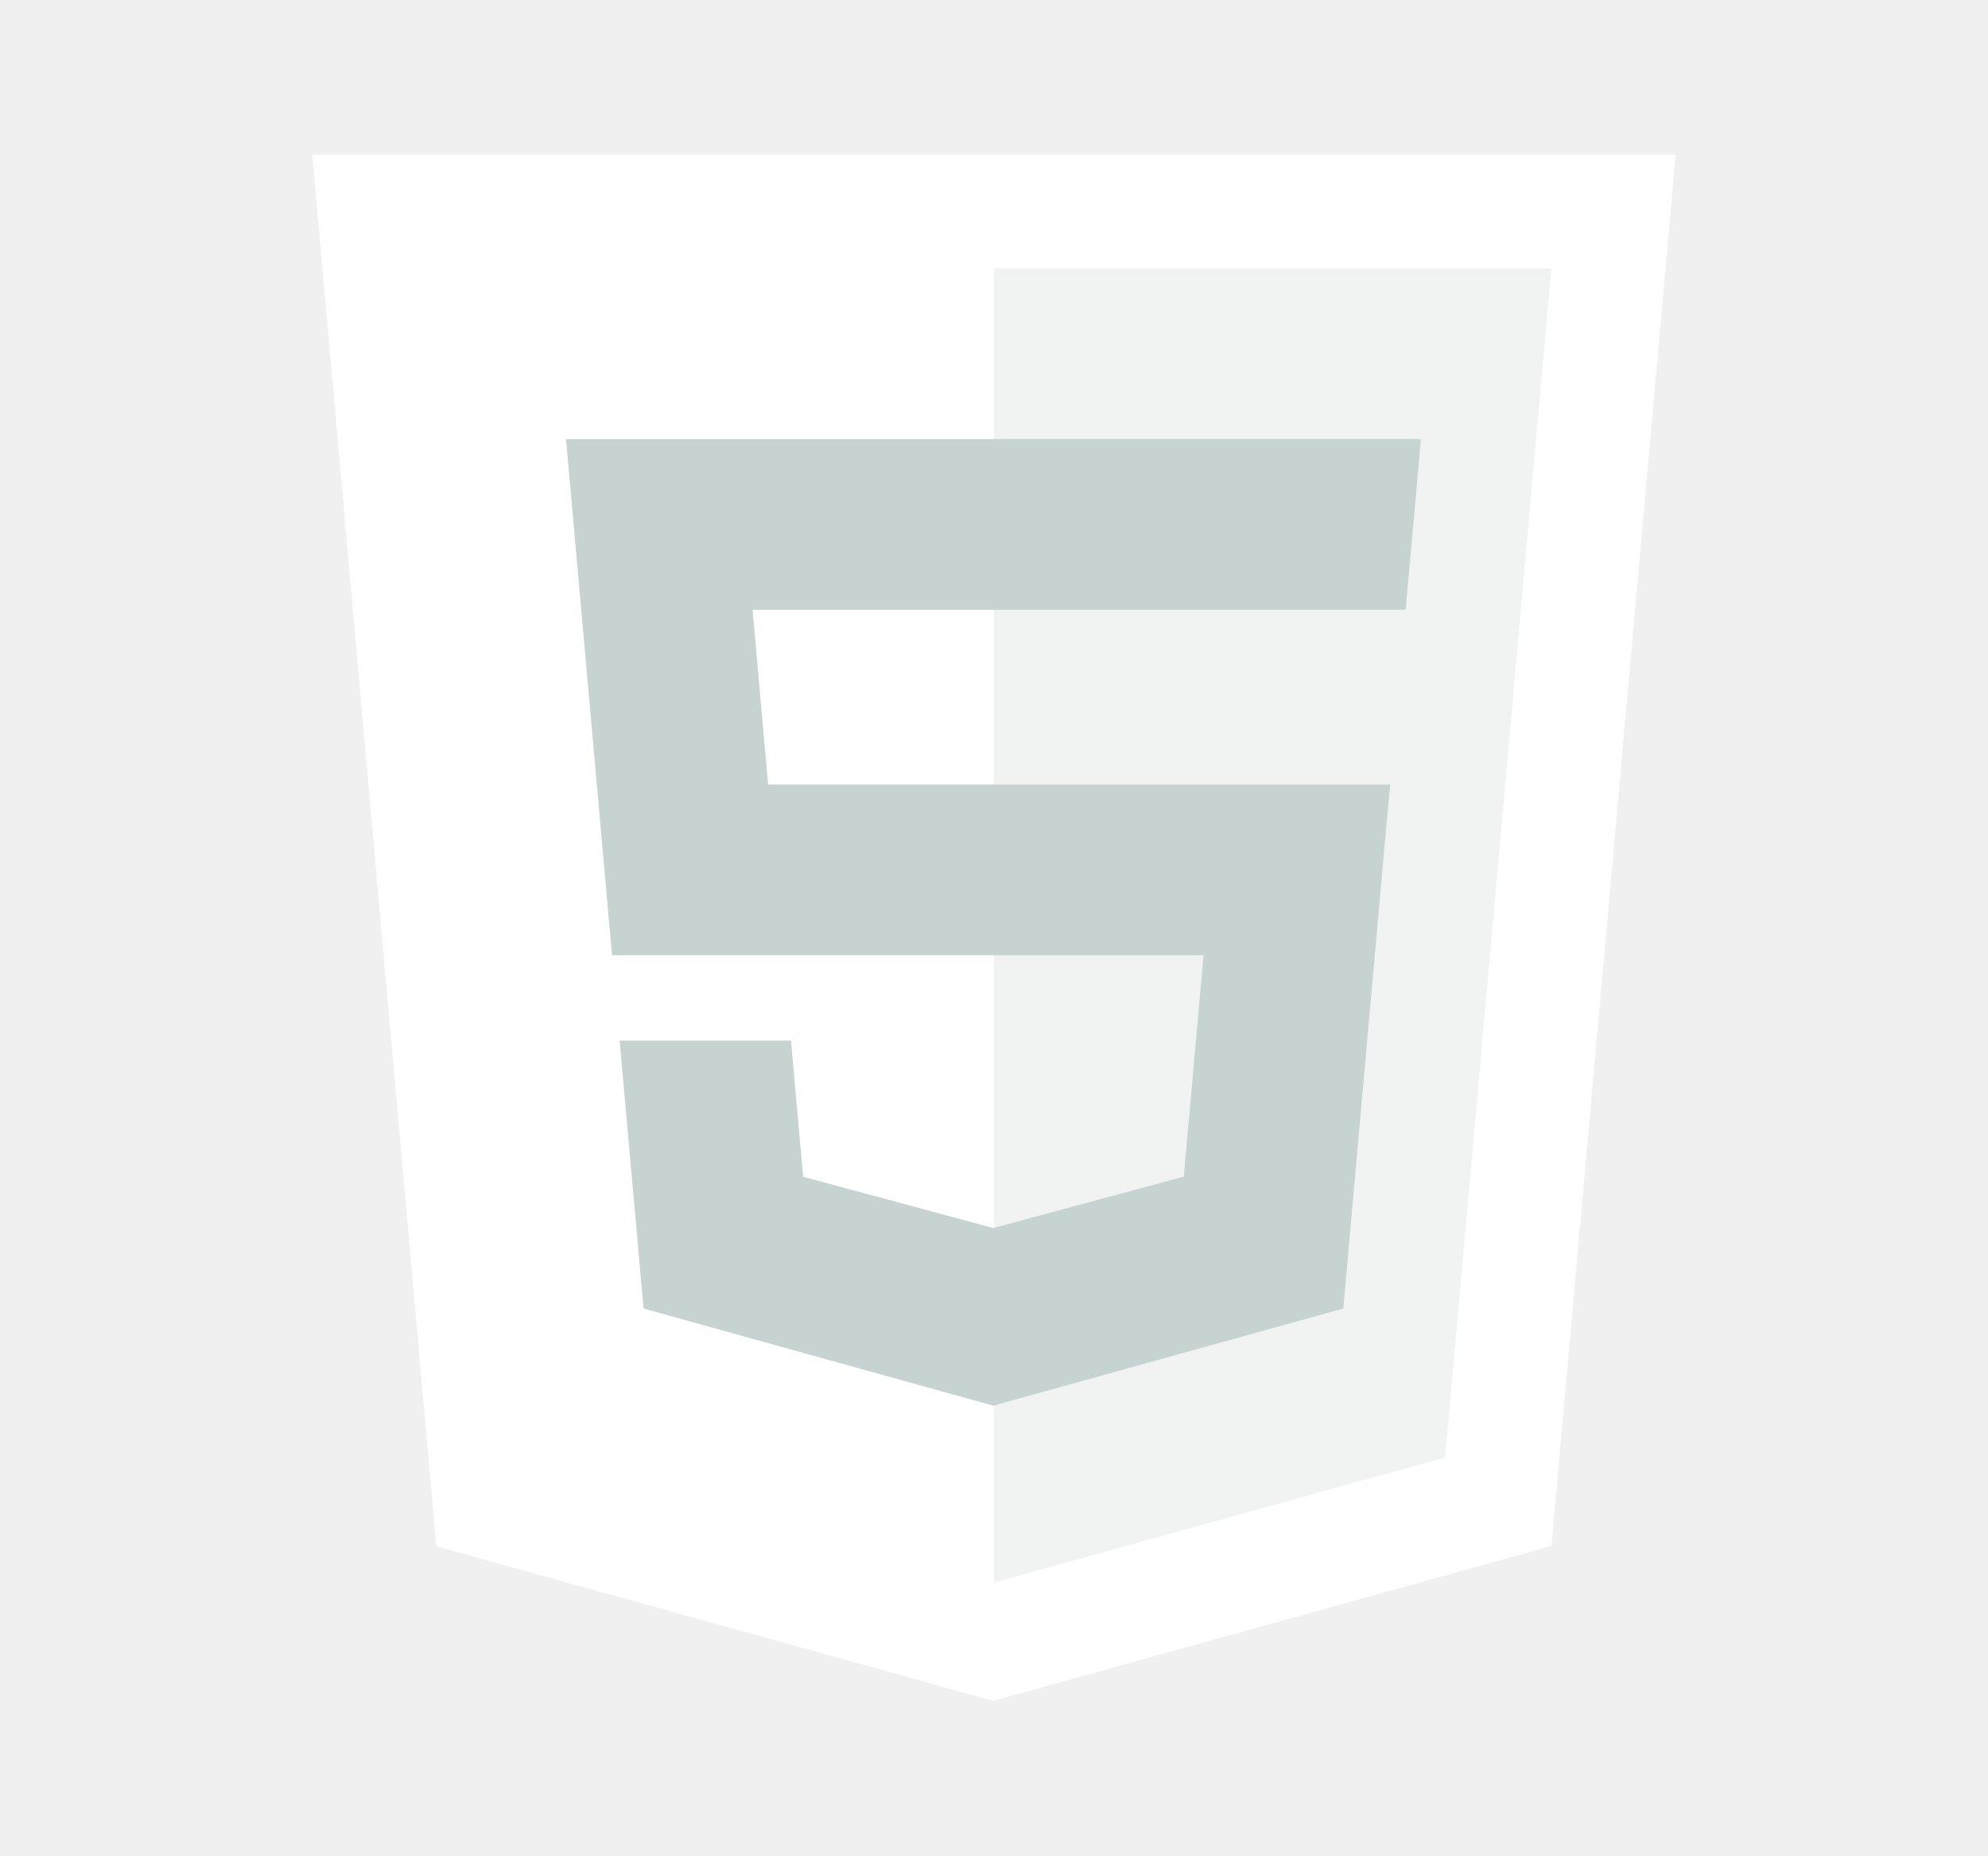
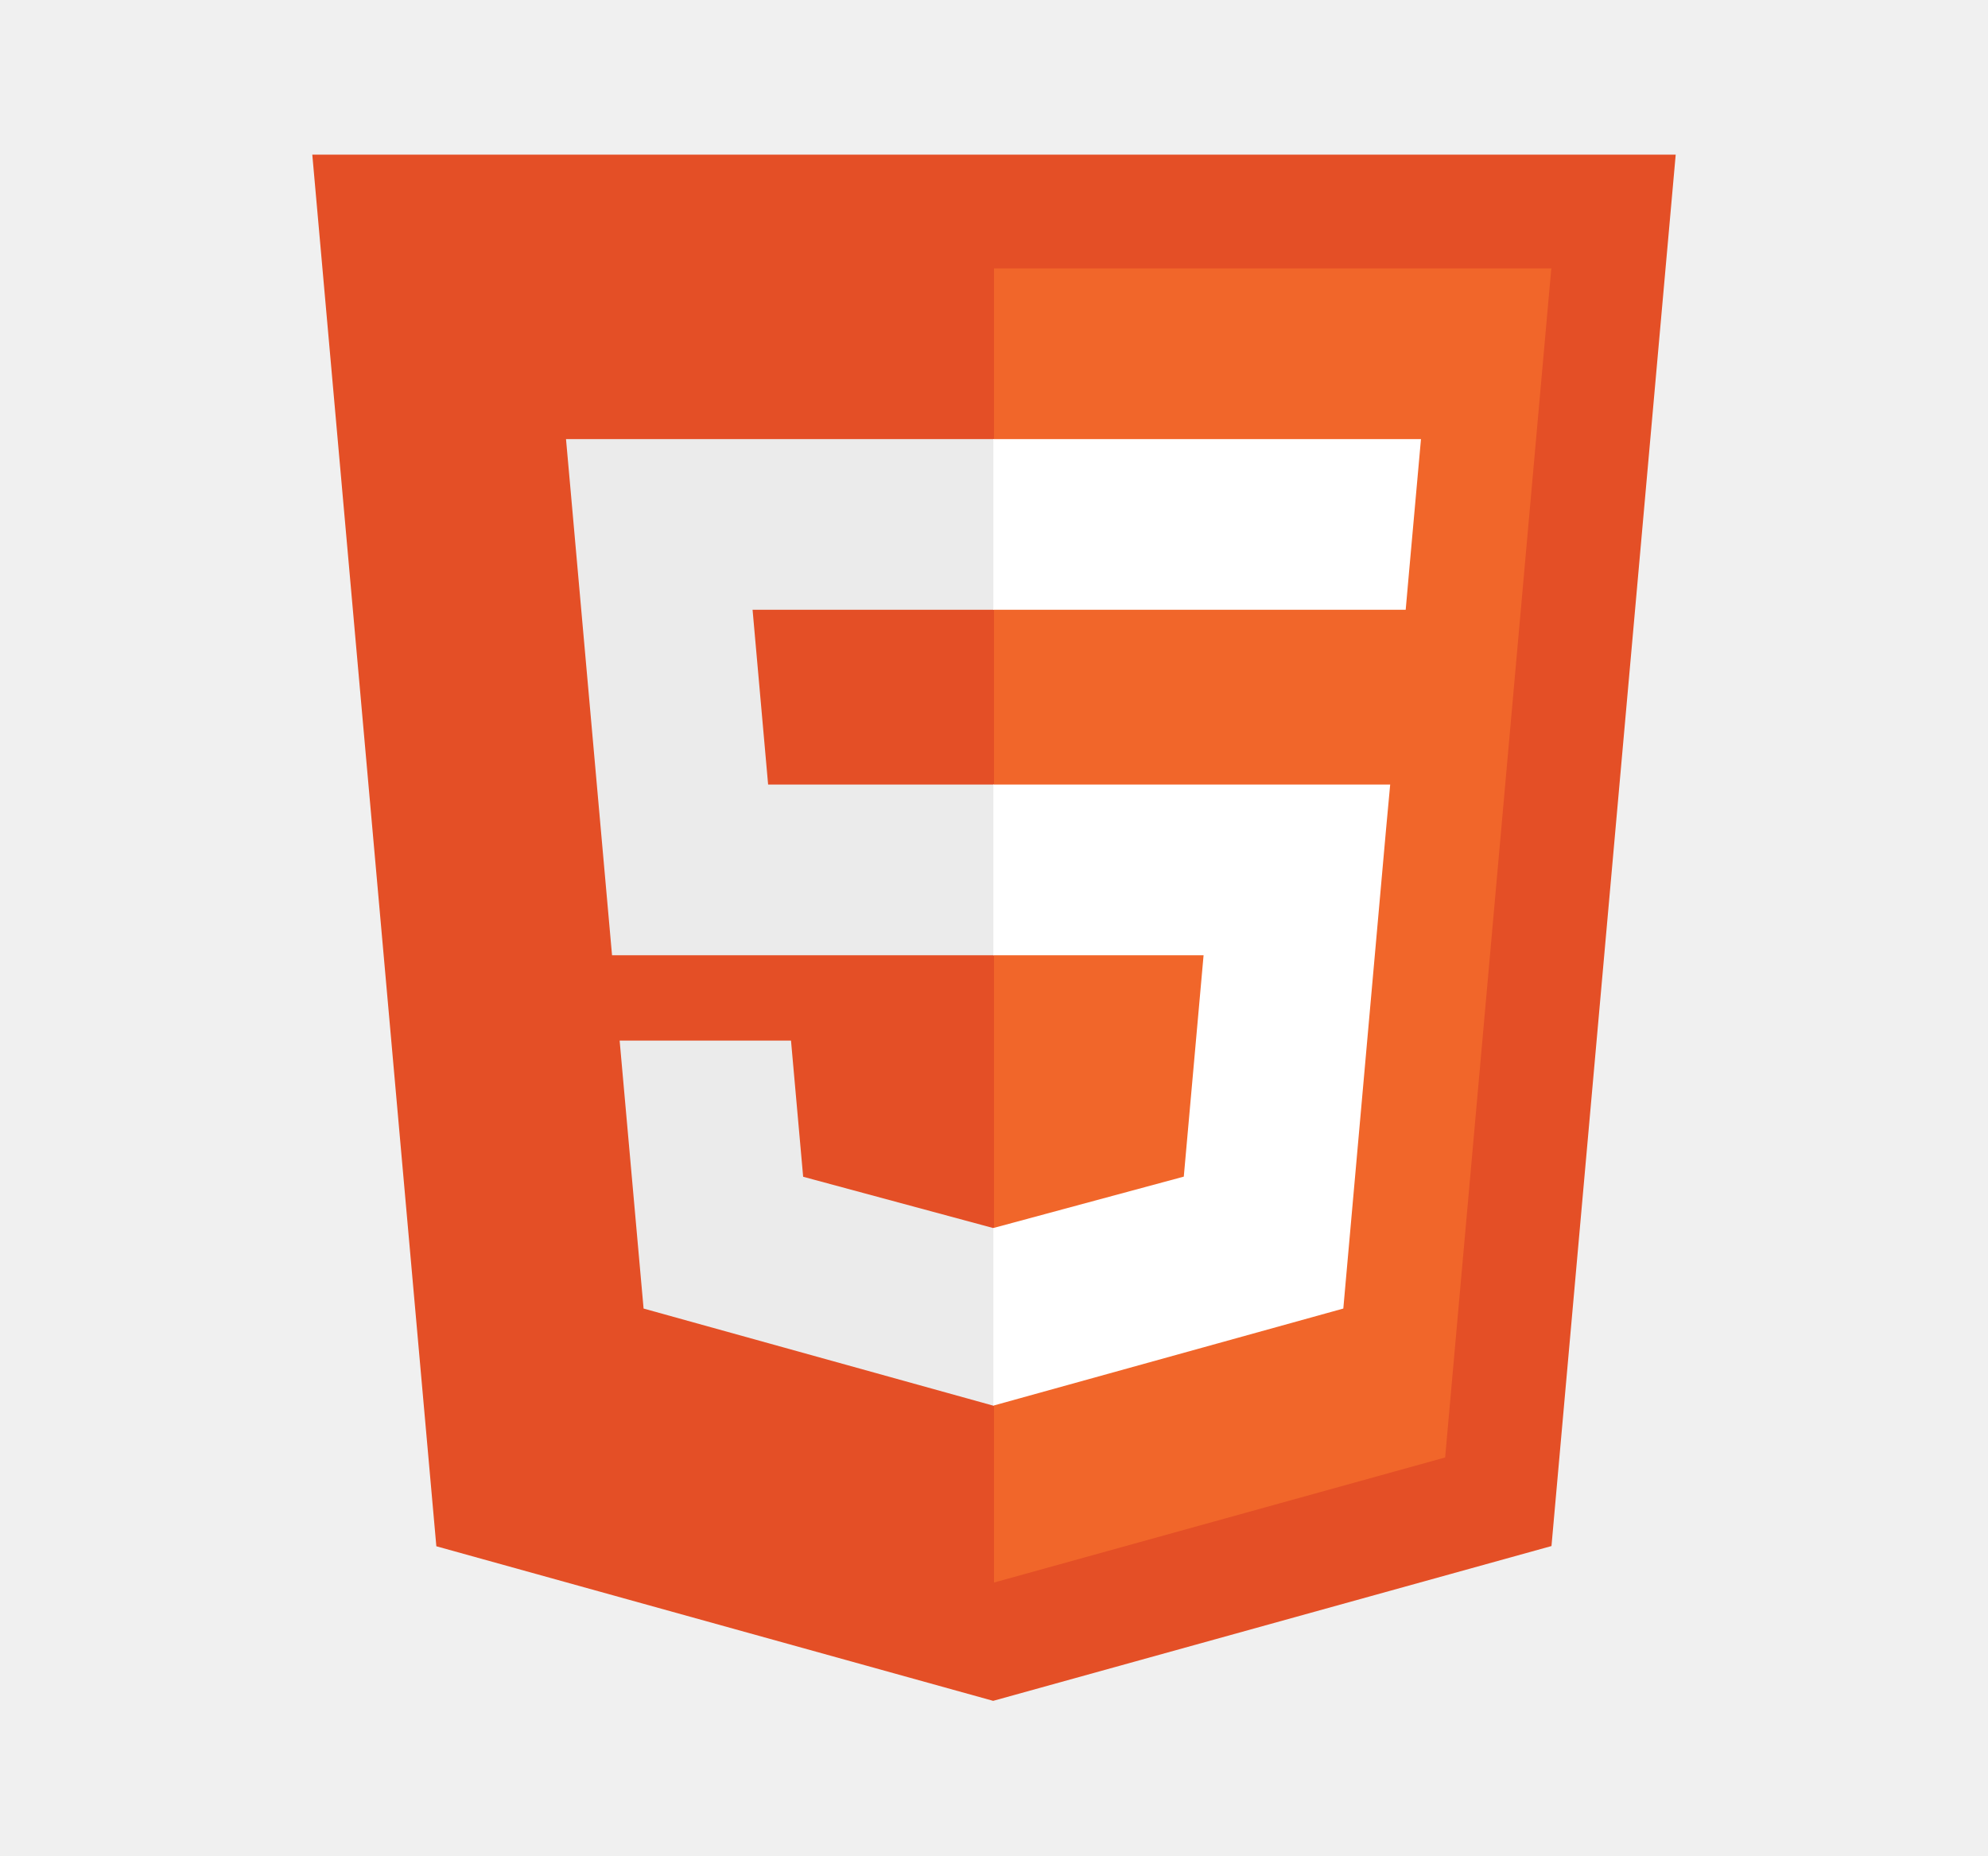
<svg xmlns="http://www.w3.org/2000/svg" width="45" height="42" viewBox="0 0 45 42" fill="none">
-   <path d="M9.877 35.001L7.069 3.5H37.931L35.119 34.996L22.481 38.5L9.877 35.001Z" fill="white" />
-   <path d="M22.5 35.822L32.712 32.991L35.115 6.076H22.5V35.822Z" fill="#F0F3F2" />
-   <path d="M22.5 17.759H17.387L17.035 13.803H22.5V9.939H12.812L12.905 10.976L13.854 21.623H22.5V17.759ZM22.5 27.793L22.483 27.798L18.18 26.637L17.905 23.555H14.026L14.568 29.62L22.483 31.818L22.5 31.813V27.793Z" fill="#C6D3D0" />
-   <path d="M22.486 17.759V21.623H27.244L26.796 26.634L22.486 27.797V31.817L30.407 29.62L30.465 28.968L31.372 18.797L31.468 17.759H22.486ZM22.486 9.939V13.803H31.819L31.896 12.935L32.072 10.976L32.165 9.939H22.486Z" fill="#C6D3D0" />
+   <path d="M9.877 35.001L7.069 3.5H37.931L35.119 34.996L22.481 38.5L9.877 35.001Z" fill="#E44F26" />
+   <path d="M22.5 35.822L32.712 32.991L35.115 6.076H22.5V35.822Z" fill="#F1662A" />
+   <path d="M22.5 17.759H17.387L17.035 13.803H22.5V9.939H12.812L12.905 10.976L13.854 21.623H22.5V17.759ZM22.5 27.793L22.483 27.798L18.18 26.637L17.905 23.555H14.026L14.568 29.62L22.483 31.818L22.5 31.813V27.793Z" fill="#EBEBEB" />
+   <path d="M22.486 17.759V21.623H27.244L26.796 26.634L22.486 27.797V31.817L30.407 29.62L30.465 28.968L31.372 18.797L31.468 17.759H22.486ZM22.486 9.939V13.803H31.819L31.896 12.935L32.072 10.976L32.165 9.939H22.486Z" fill="white" />
</svg>
